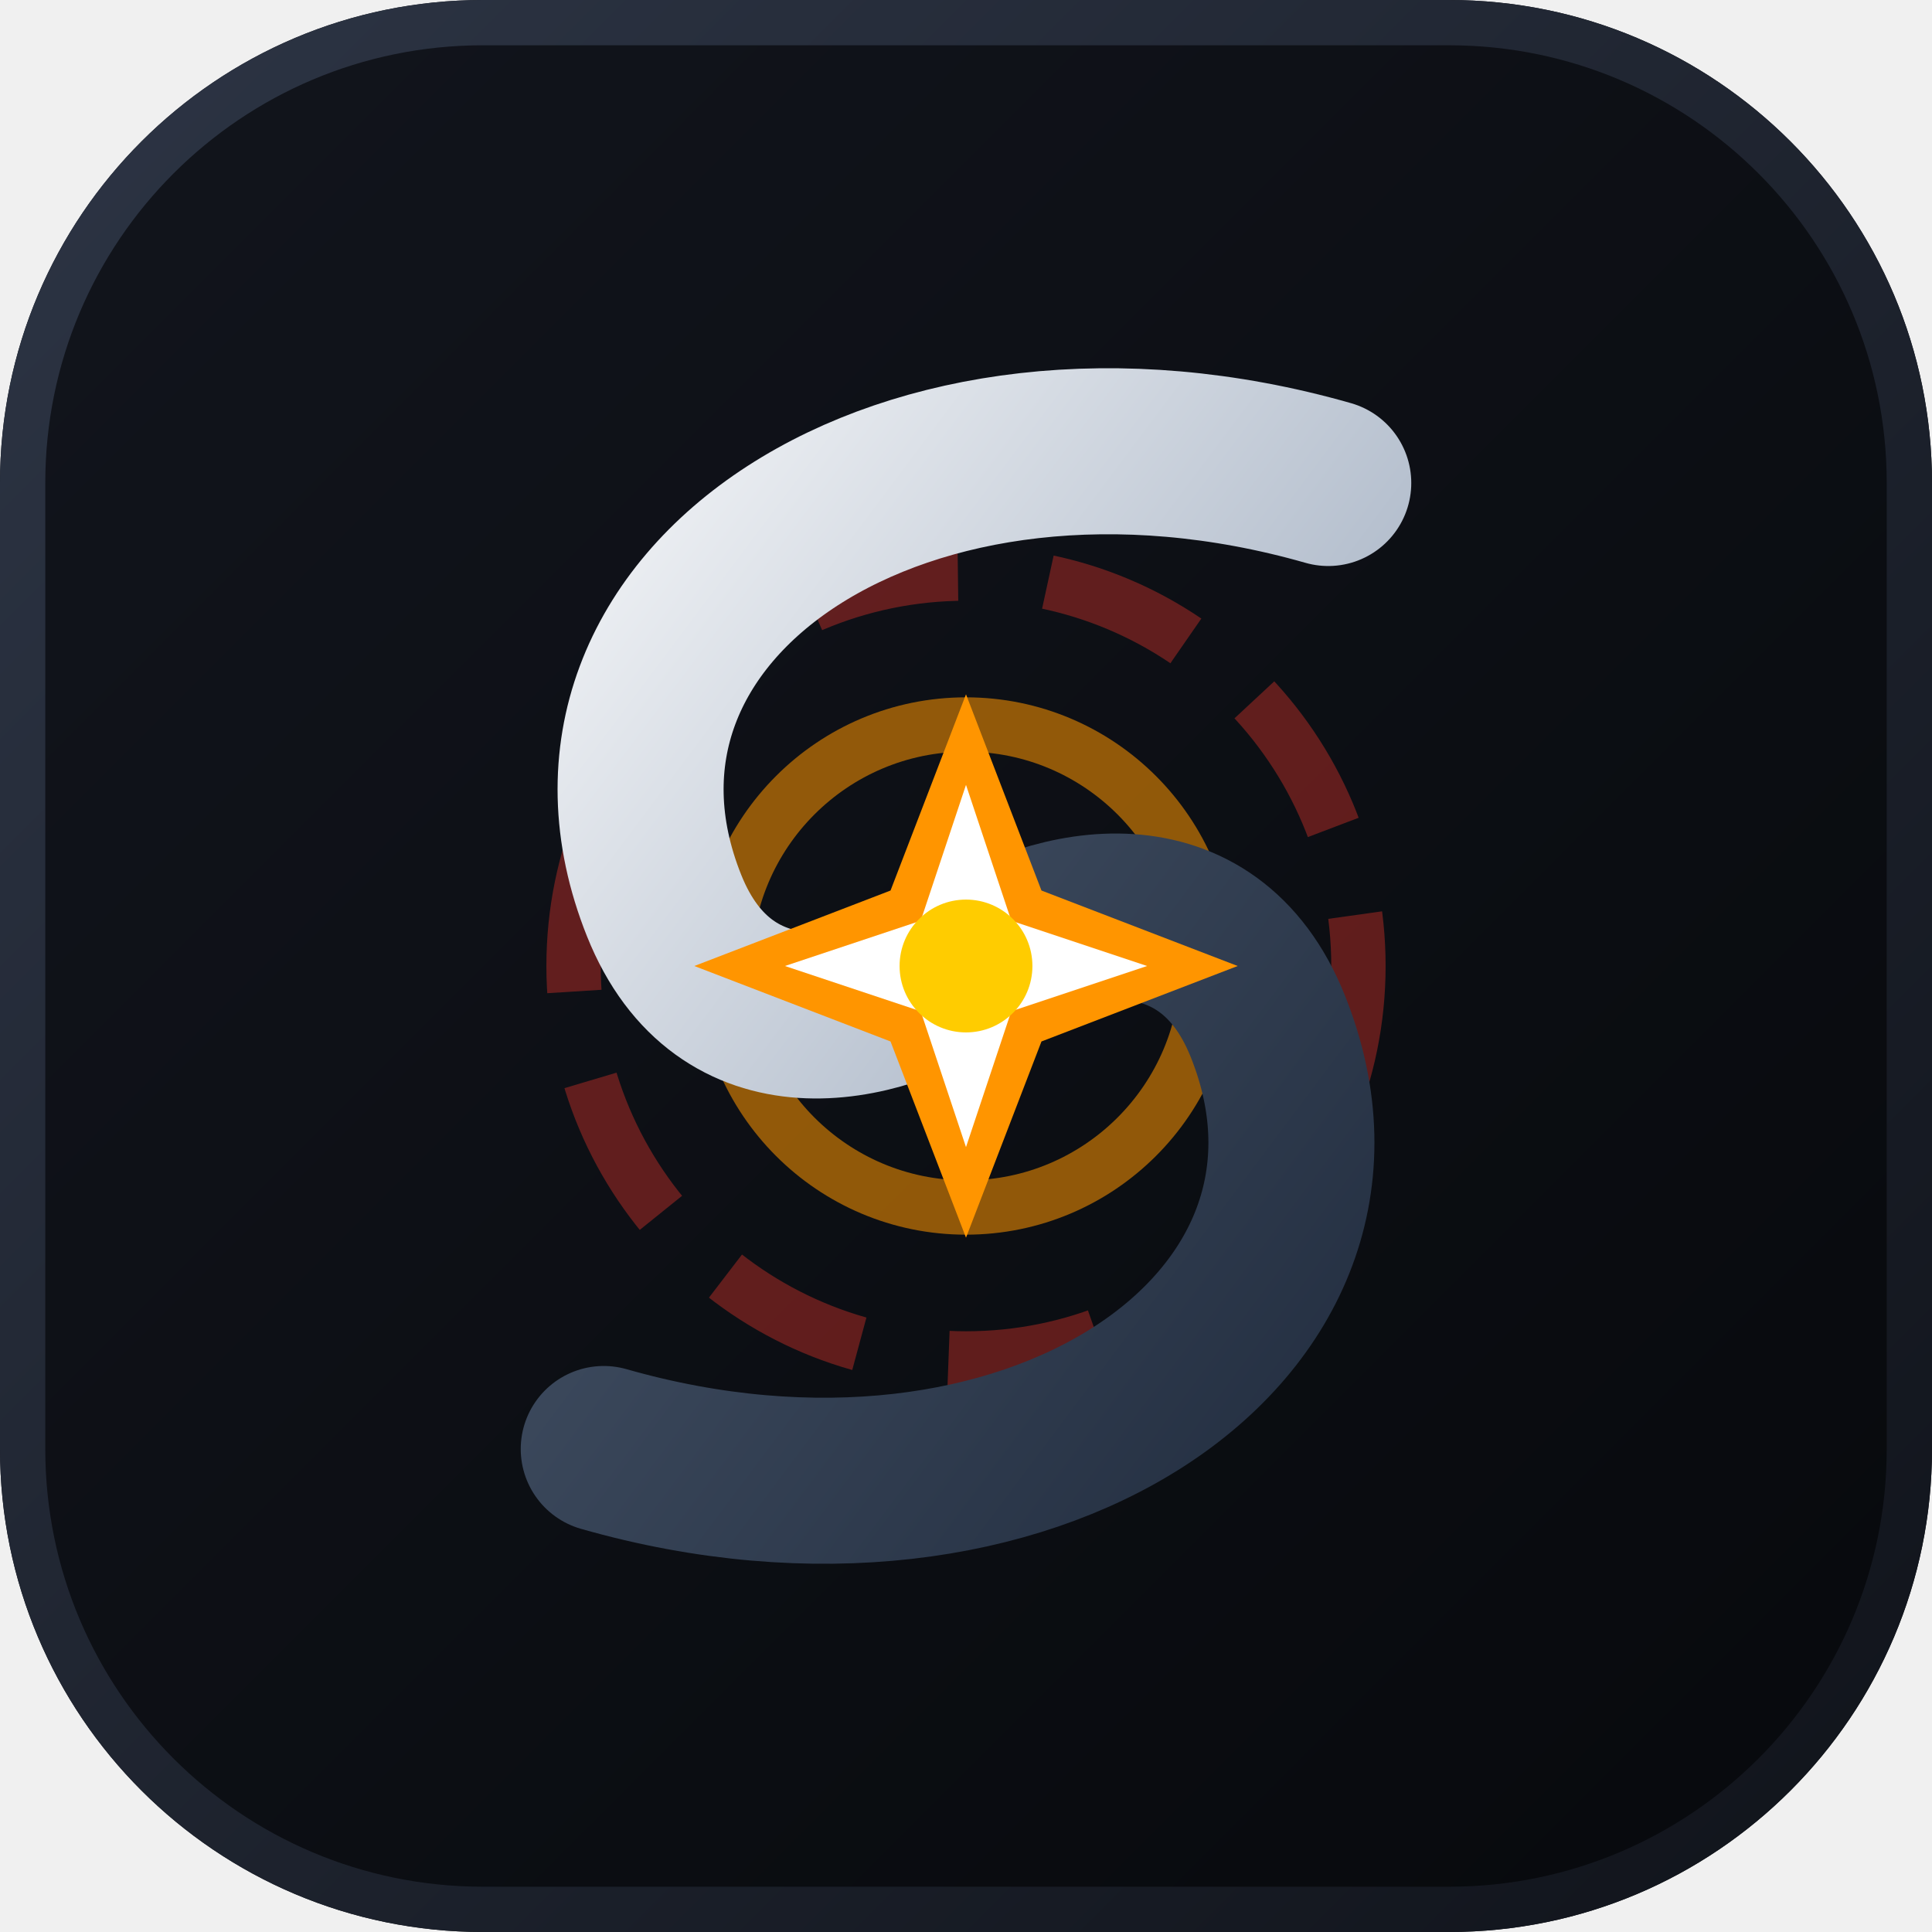
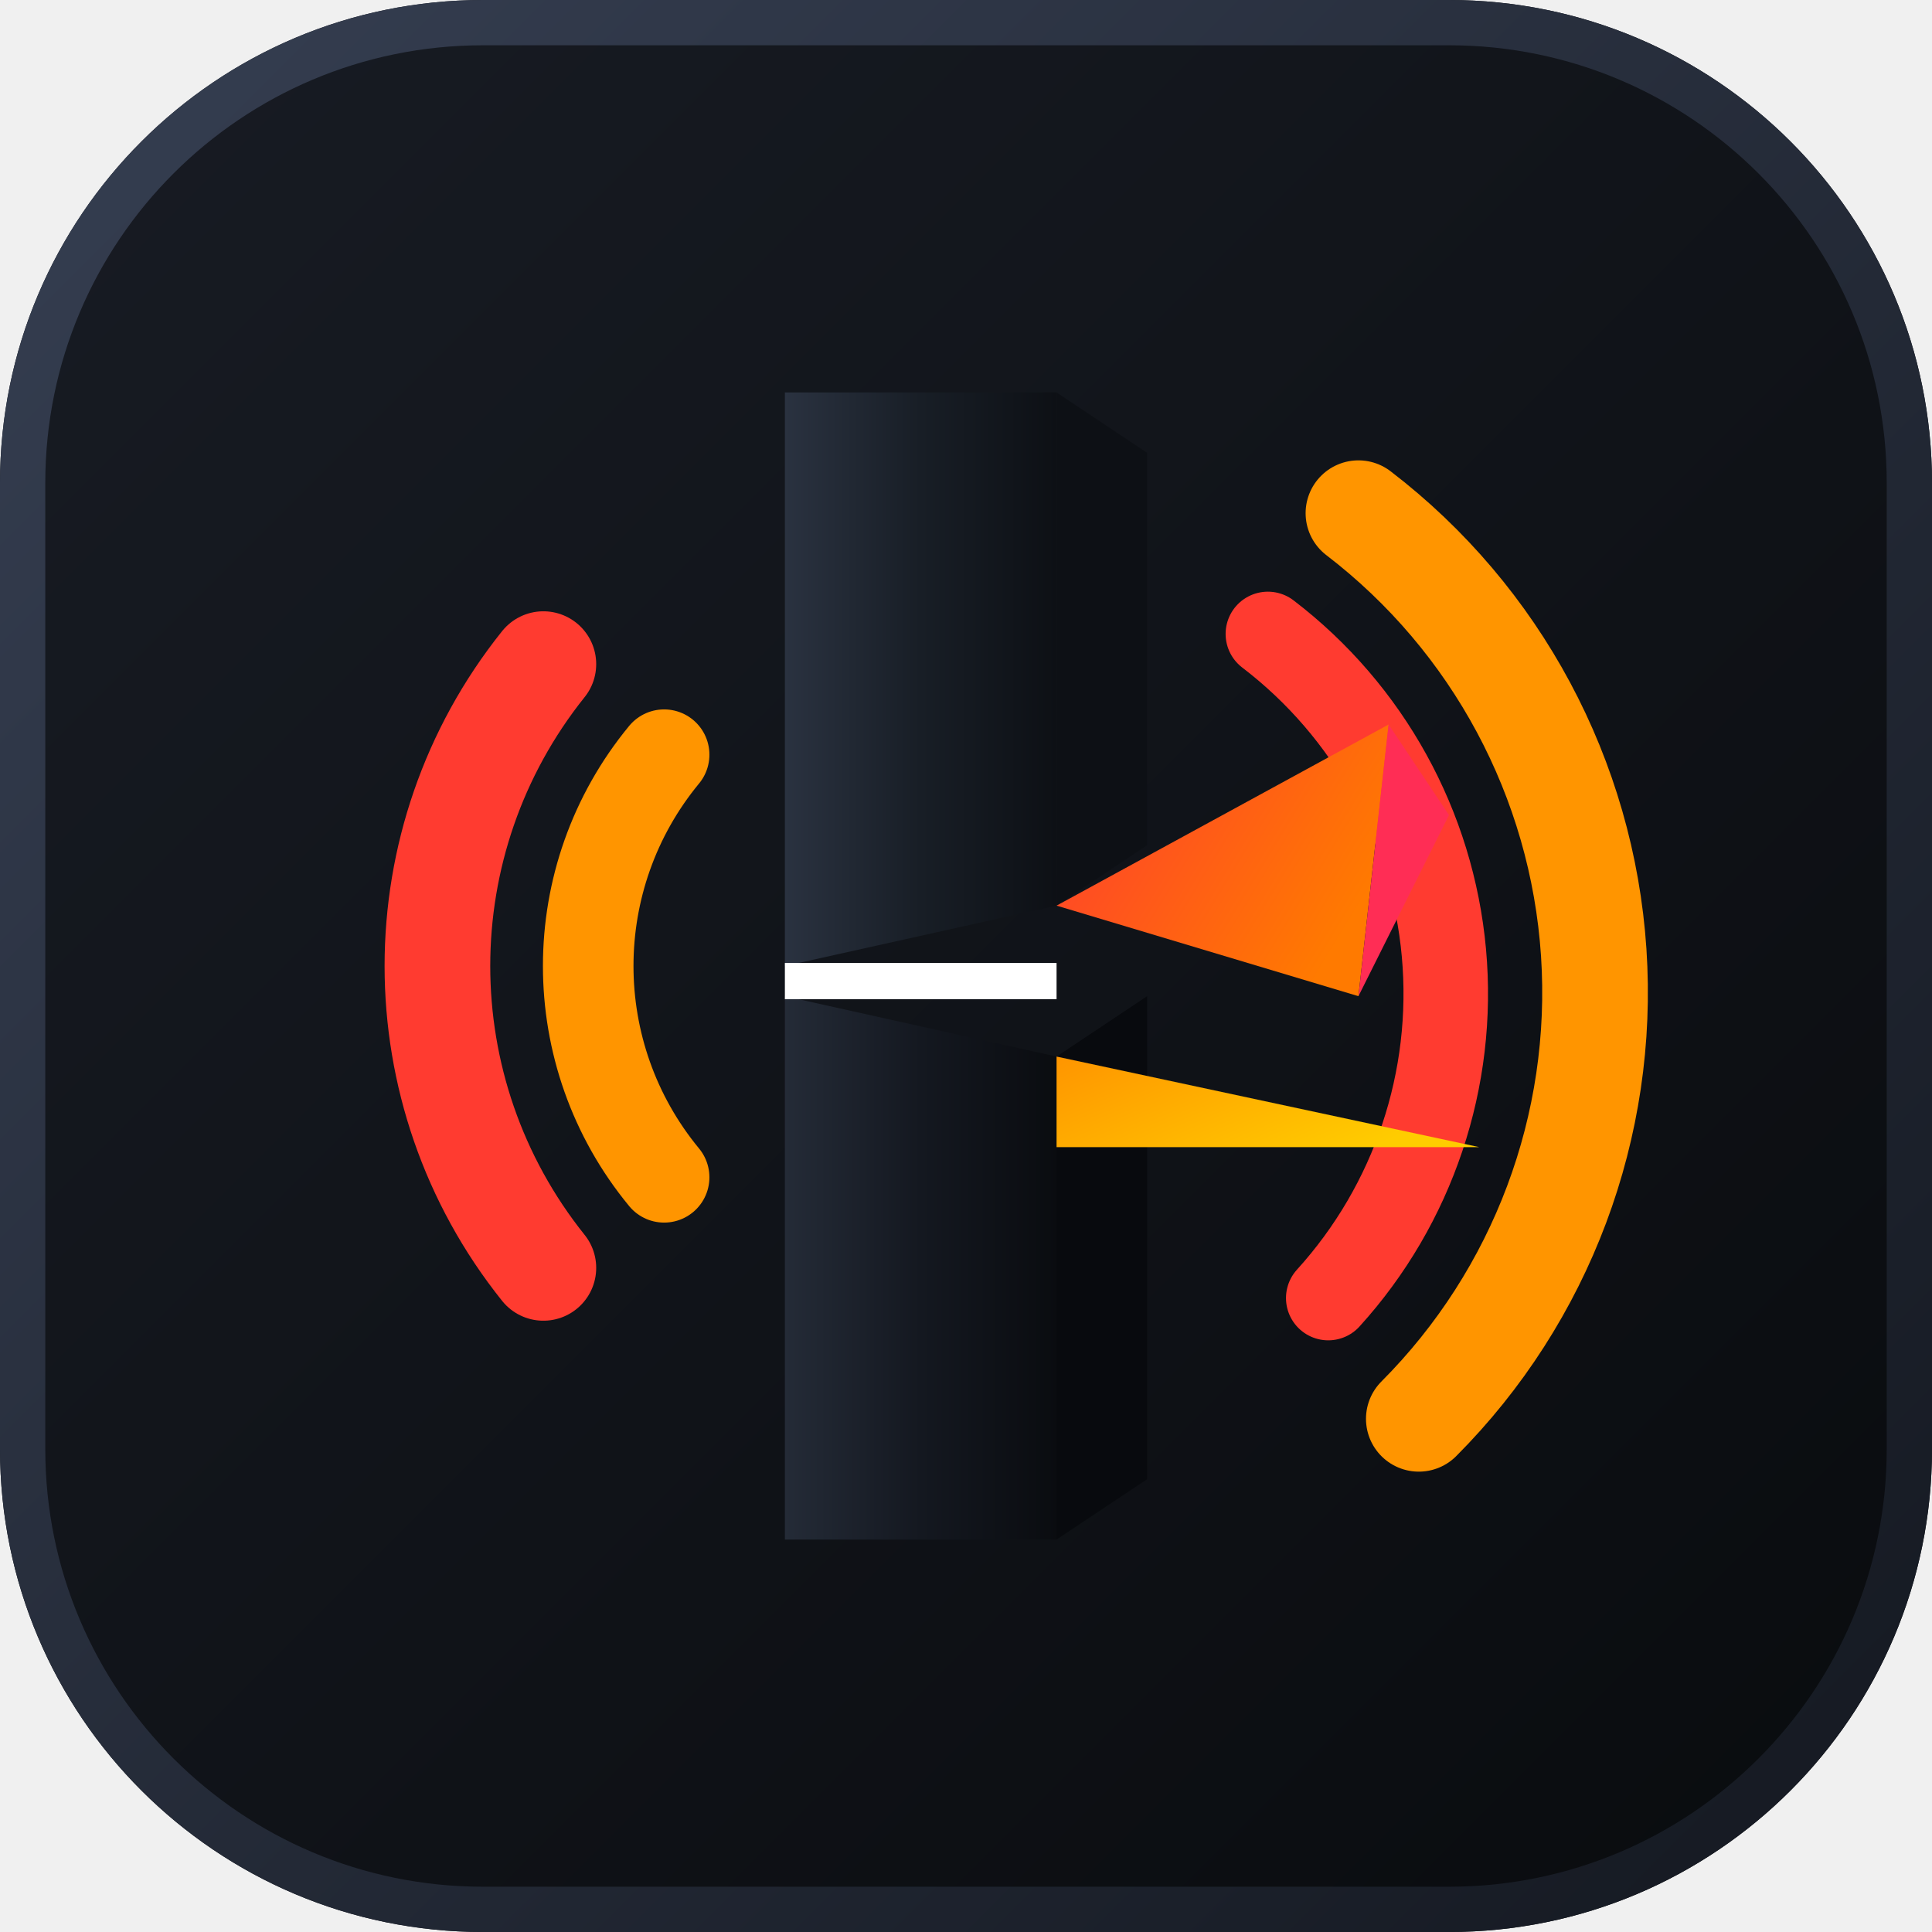
<svg xmlns="http://www.w3.org/2000/svg" viewBox="0 0 64 64" fill="none">
  <defs>
-     <linearGradient id="v8aBg" x1="0" y1="0" x2="64" y2="64" gradientUnits="userSpaceOnUse">
-       <stop stop-color="#12151d" />
-       <stop offset="1" stop-color="#07090c" />
+     <linearGradient id="v5eBg" x1="0" y1="0" x2="64" y2="64" gradientUnits="userSpaceOnUse">
+       <stop stop-color="#181c24" />
+       <stop offset="1" stop-color="#090b0e" />
    </linearGradient>
-     <linearGradient id="v8aRim" x1="0" y1="0" x2="64" y2="64" gradientUnits="userSpaceOnUse">
-       <stop stop-color="#2d3545" />
-       <stop offset="1" stop-color="#10131a" />
+     <linearGradient id="v5eRim" x1="0" y1="0" x2="64" y2="64" gradientUnits="userSpaceOnUse">
+       <stop stop-color="#363f52" />
+       <stop offset="1" stop-color="#141820" />
    </linearGradient>
-     <linearGradient id="sRibbonUpper" x1="16" y1="12" x2="48" y2="36" gradientUnits="userSpaceOnUse">
-       <stop offset="0%" stop-color="#ffffff" />
-       <stop offset="100%" stop-color="#94a3b8" />
+     <linearGradient id="v5eMonolithTop" x1="0" y1="0" x2="1" y2="0">
+       <stop offset="0%" stop-color="#2a3240" />
+       <stop offset="50%" stop-color="#181e26" />
+       <stop offset="100%" stop-color="#0d1015" />
    </linearGradient>
-     <linearGradient id="sRibbonLower" x1="16" y1="28" x2="48" y2="52" gradientUnits="userSpaceOnUse">
-       <stop offset="0%" stop-color="#475569" />
-       <stop offset="100%" stop-color="#1e293b" />
+     <linearGradient id="v5eMonolithBot" x1="0" y1="0" x2="1" y2="0">
+       <stop offset="0%" stop-color="#242b37" />
+       <stop offset="50%" stop-color="#141820" />
+       <stop offset="100%" stop-color="#0a0c10" />
+     </linearGradient>
+     <linearGradient id="v5eConeTop" x1="0" y1="0" x2="1" y2="0.5">
+       <stop offset="0%" stop-color="#ff3b30" />
+       <stop offset="100%" stop-color="#ff7a00" />
+     </linearGradient>
+     <linearGradient id="v5eConeBot" x1="0" y1="0" x2="1" y2="0.5">
+       <stop offset="0%" stop-color="#ff9500" />
+       <stop offset="100%" stop-color="#ffcc00" />
    </linearGradient>
  </defs>
-   <rect width="64" height="64" rx="16" fill="url(#v8aBg)" />
-   <rect x="0.75" y="0.75" width="62.5" height="62.5" rx="15.25" stroke="url(#v8aRim)" stroke-width="1.5" />
-   <circle cx="32" cy="32" r="13" stroke="#ff3b30" stroke-width="1.8" stroke-opacity="0.35" stroke-dasharray="5 3" />
-   <circle cx="32" cy="32" r="8" stroke="#ff9500" stroke-width="1.8" stroke-opacity="0.55" />
-   <path d="M 44,16 C 30,12 18,20 22,30 C 24,35 29,34 32,32" stroke="url(#sRibbonUpper)" stroke-width="5.5" stroke-linecap="round" />
-   <path d="M 32,32 C 35,30 40,29 42,34 C 46,44 34,52 20,48" stroke="url(#sRibbonLower)" stroke-width="5.5" stroke-linecap="round" />
-   <polygon points="32,23 34.5,29.5 41,32 34.5,34.5 32,41 29.5,34.5 23,32 29.5,29.5" fill="#ff9500" />
-   <polygon points="32,26 33.5,30.5 38,32 33.5,33.5 32,38 30.5,33.5 26,32 30.5,30.5" fill="#ffffff" />
-   <circle cx="32" cy="32" r="2.2" fill="#ffcc00" />
+   <rect width="64" height="64" rx="16" fill="url(#v5eBg)" />
+   <rect x="0.75" y="0.75" width="62.5" height="62.5" rx="15.25" stroke="url(#v5eRim)" stroke-width="1.5" />
+   <path d="M 18,22 A 16 16 0 0 0 18,42" stroke="#ff3b30" stroke-width="3.5" stroke-linecap="round" />
+   <path d="M 22,25 A 11 11 0 0 0 22,39" stroke="#ff9500" stroke-width="3" stroke-linecap="round" />
+   <path d="M 45,17 A 20 20 0 0 1 47,47" stroke="#ff9500" stroke-width="3.5" stroke-linecap="round" />
+   <path d="M 42,21 A 15 15 0 0 1 44,43" stroke="#ff3b30" stroke-width="2.8" stroke-linecap="round" />
+   <polygon points="26,13 35,13 35,30 26,32" fill="url(#v5eMonolithTop)" />
+   <polygon points="35,13 38,15 38,28 35,30" fill="#0d1015" />
+   <polygon points="26,33 35,35 35,51 26,51" fill="url(#v5eMonolithBot)" />
+   <polygon points="35,35 38,33 38,49 35,51" fill="#080a0e" />
+   <polygon points="35,30 46,24 45,33" fill="url(#v5eConeTop)" />
+   <polygon points="46,24 48,27 45,33" fill="#ff2d55" />
+   <polygon points="35,35 49,38 35,38" fill="url(#v5eConeBot)" />
+   <line x1="26" y1="32.5" x2="35" y2="32.5" stroke="#ffffff" stroke-width="1.2" />
</svg>
